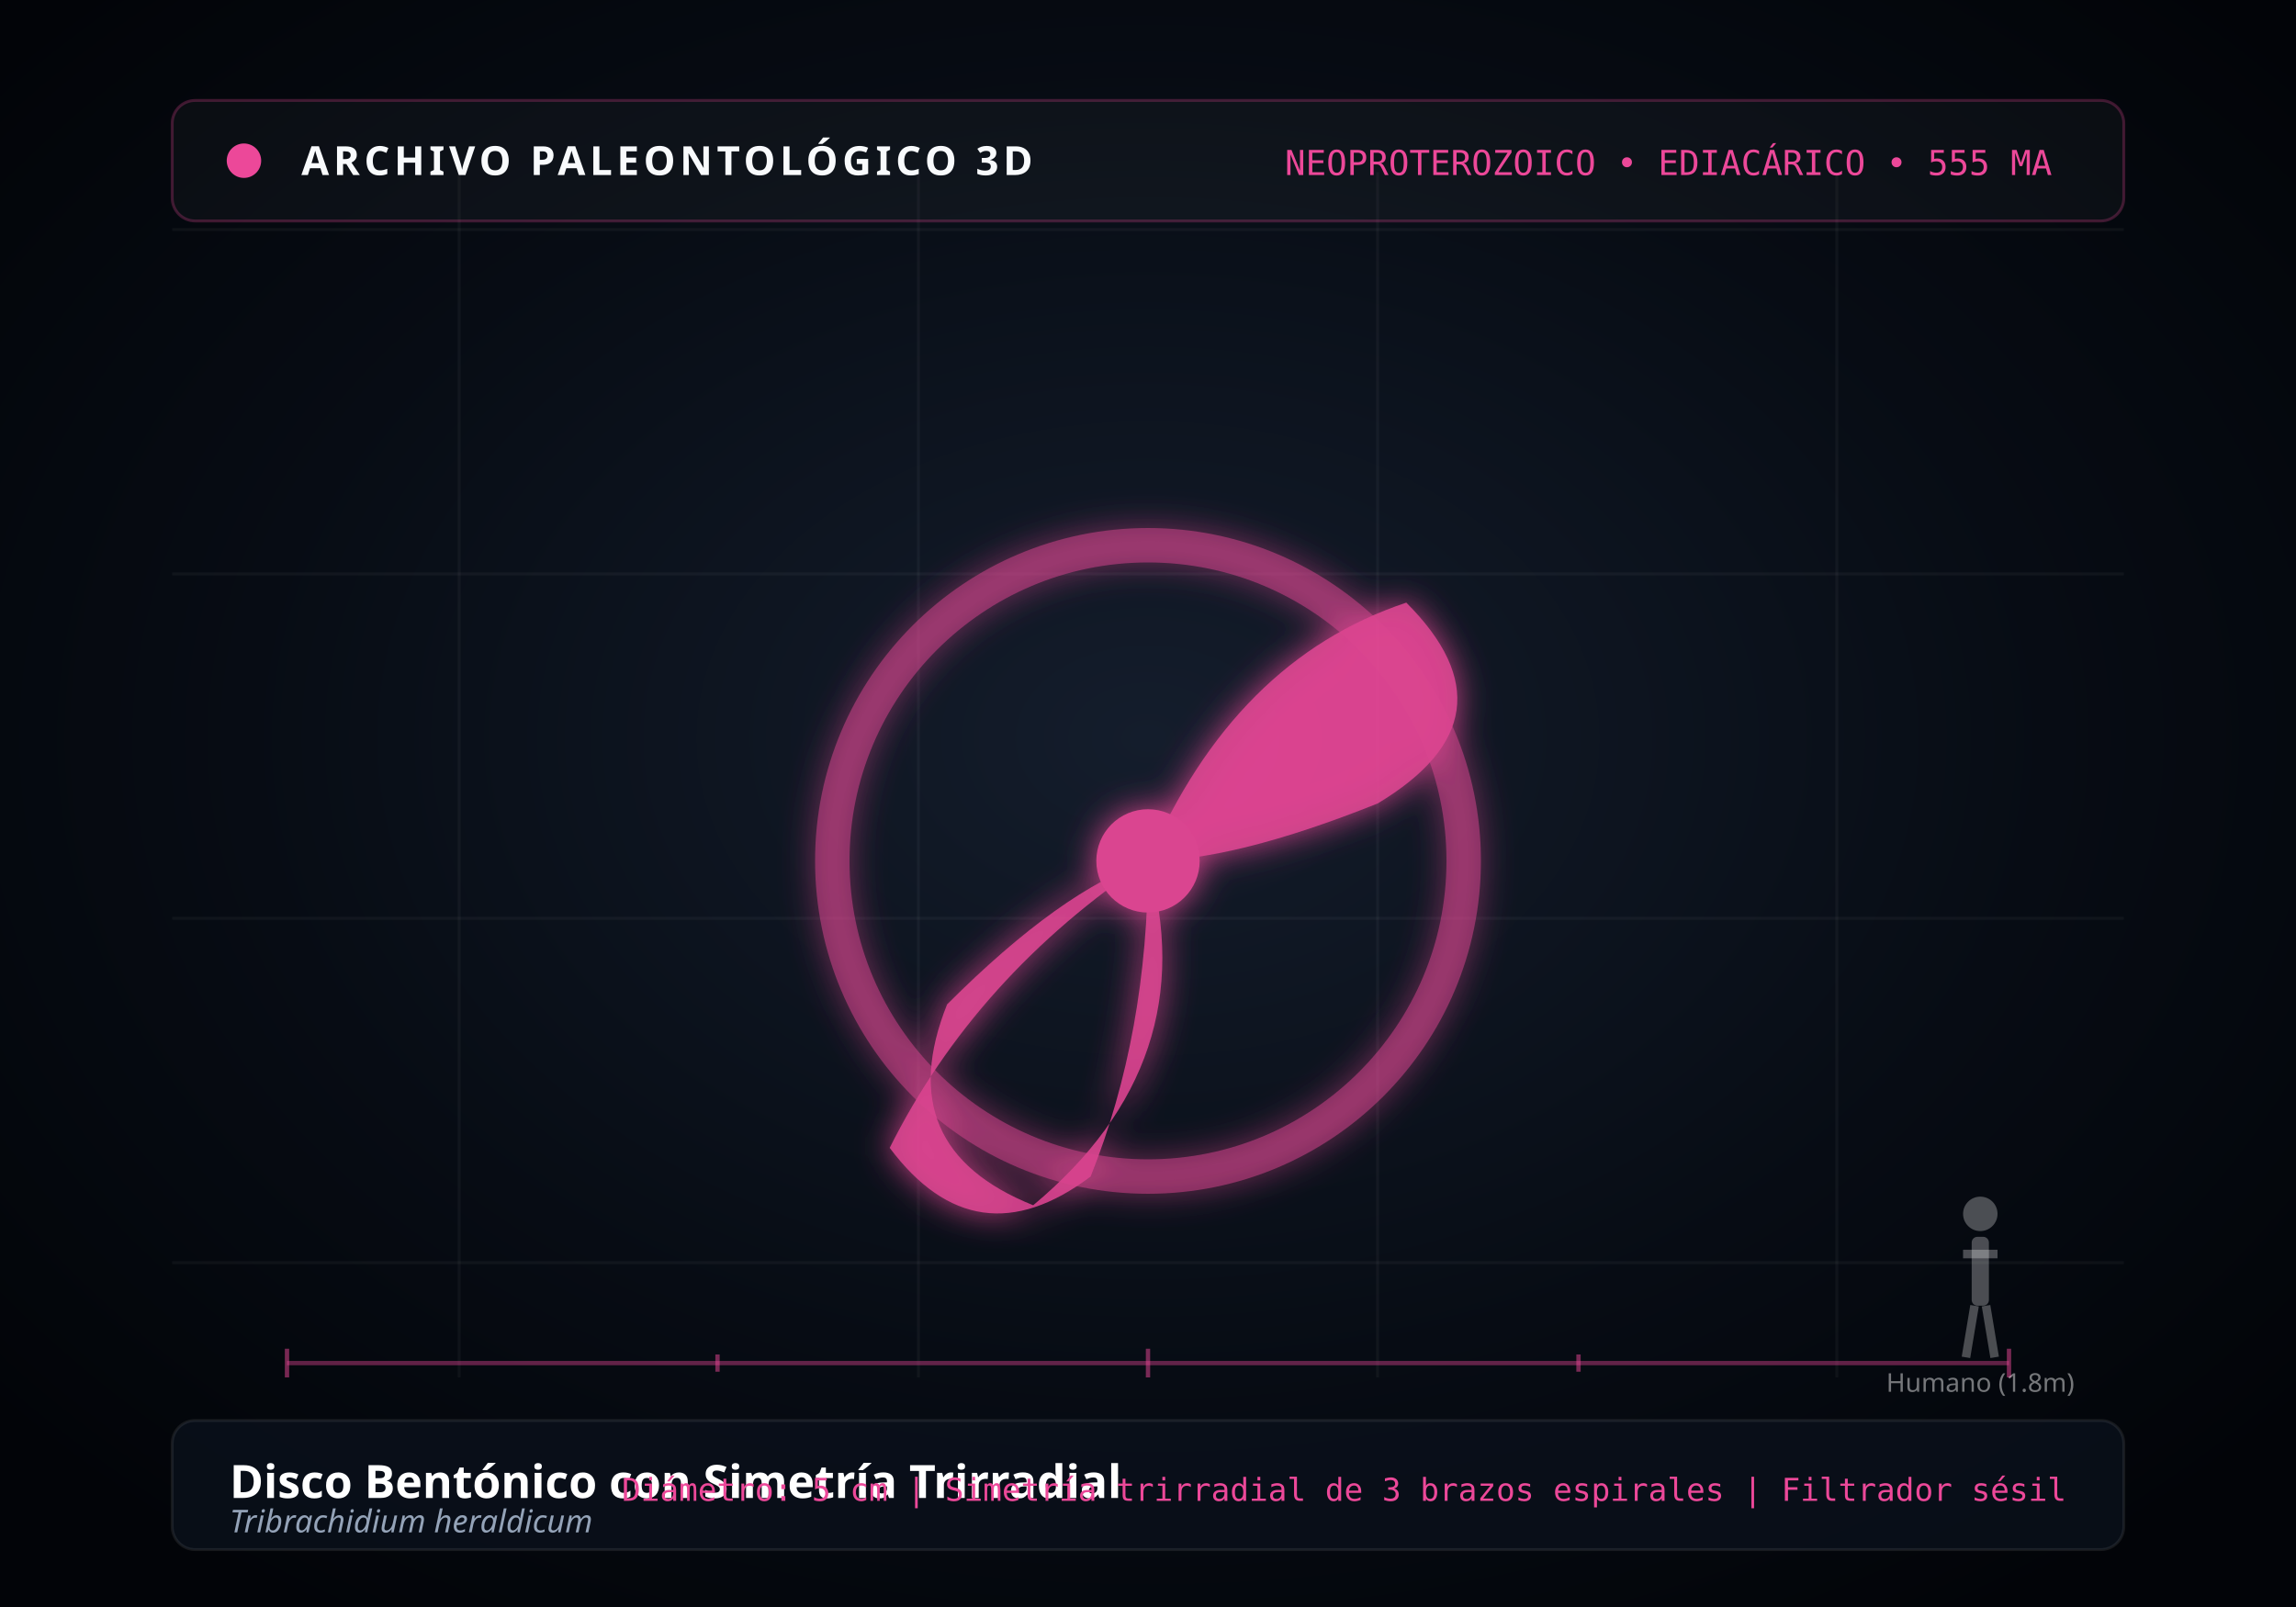
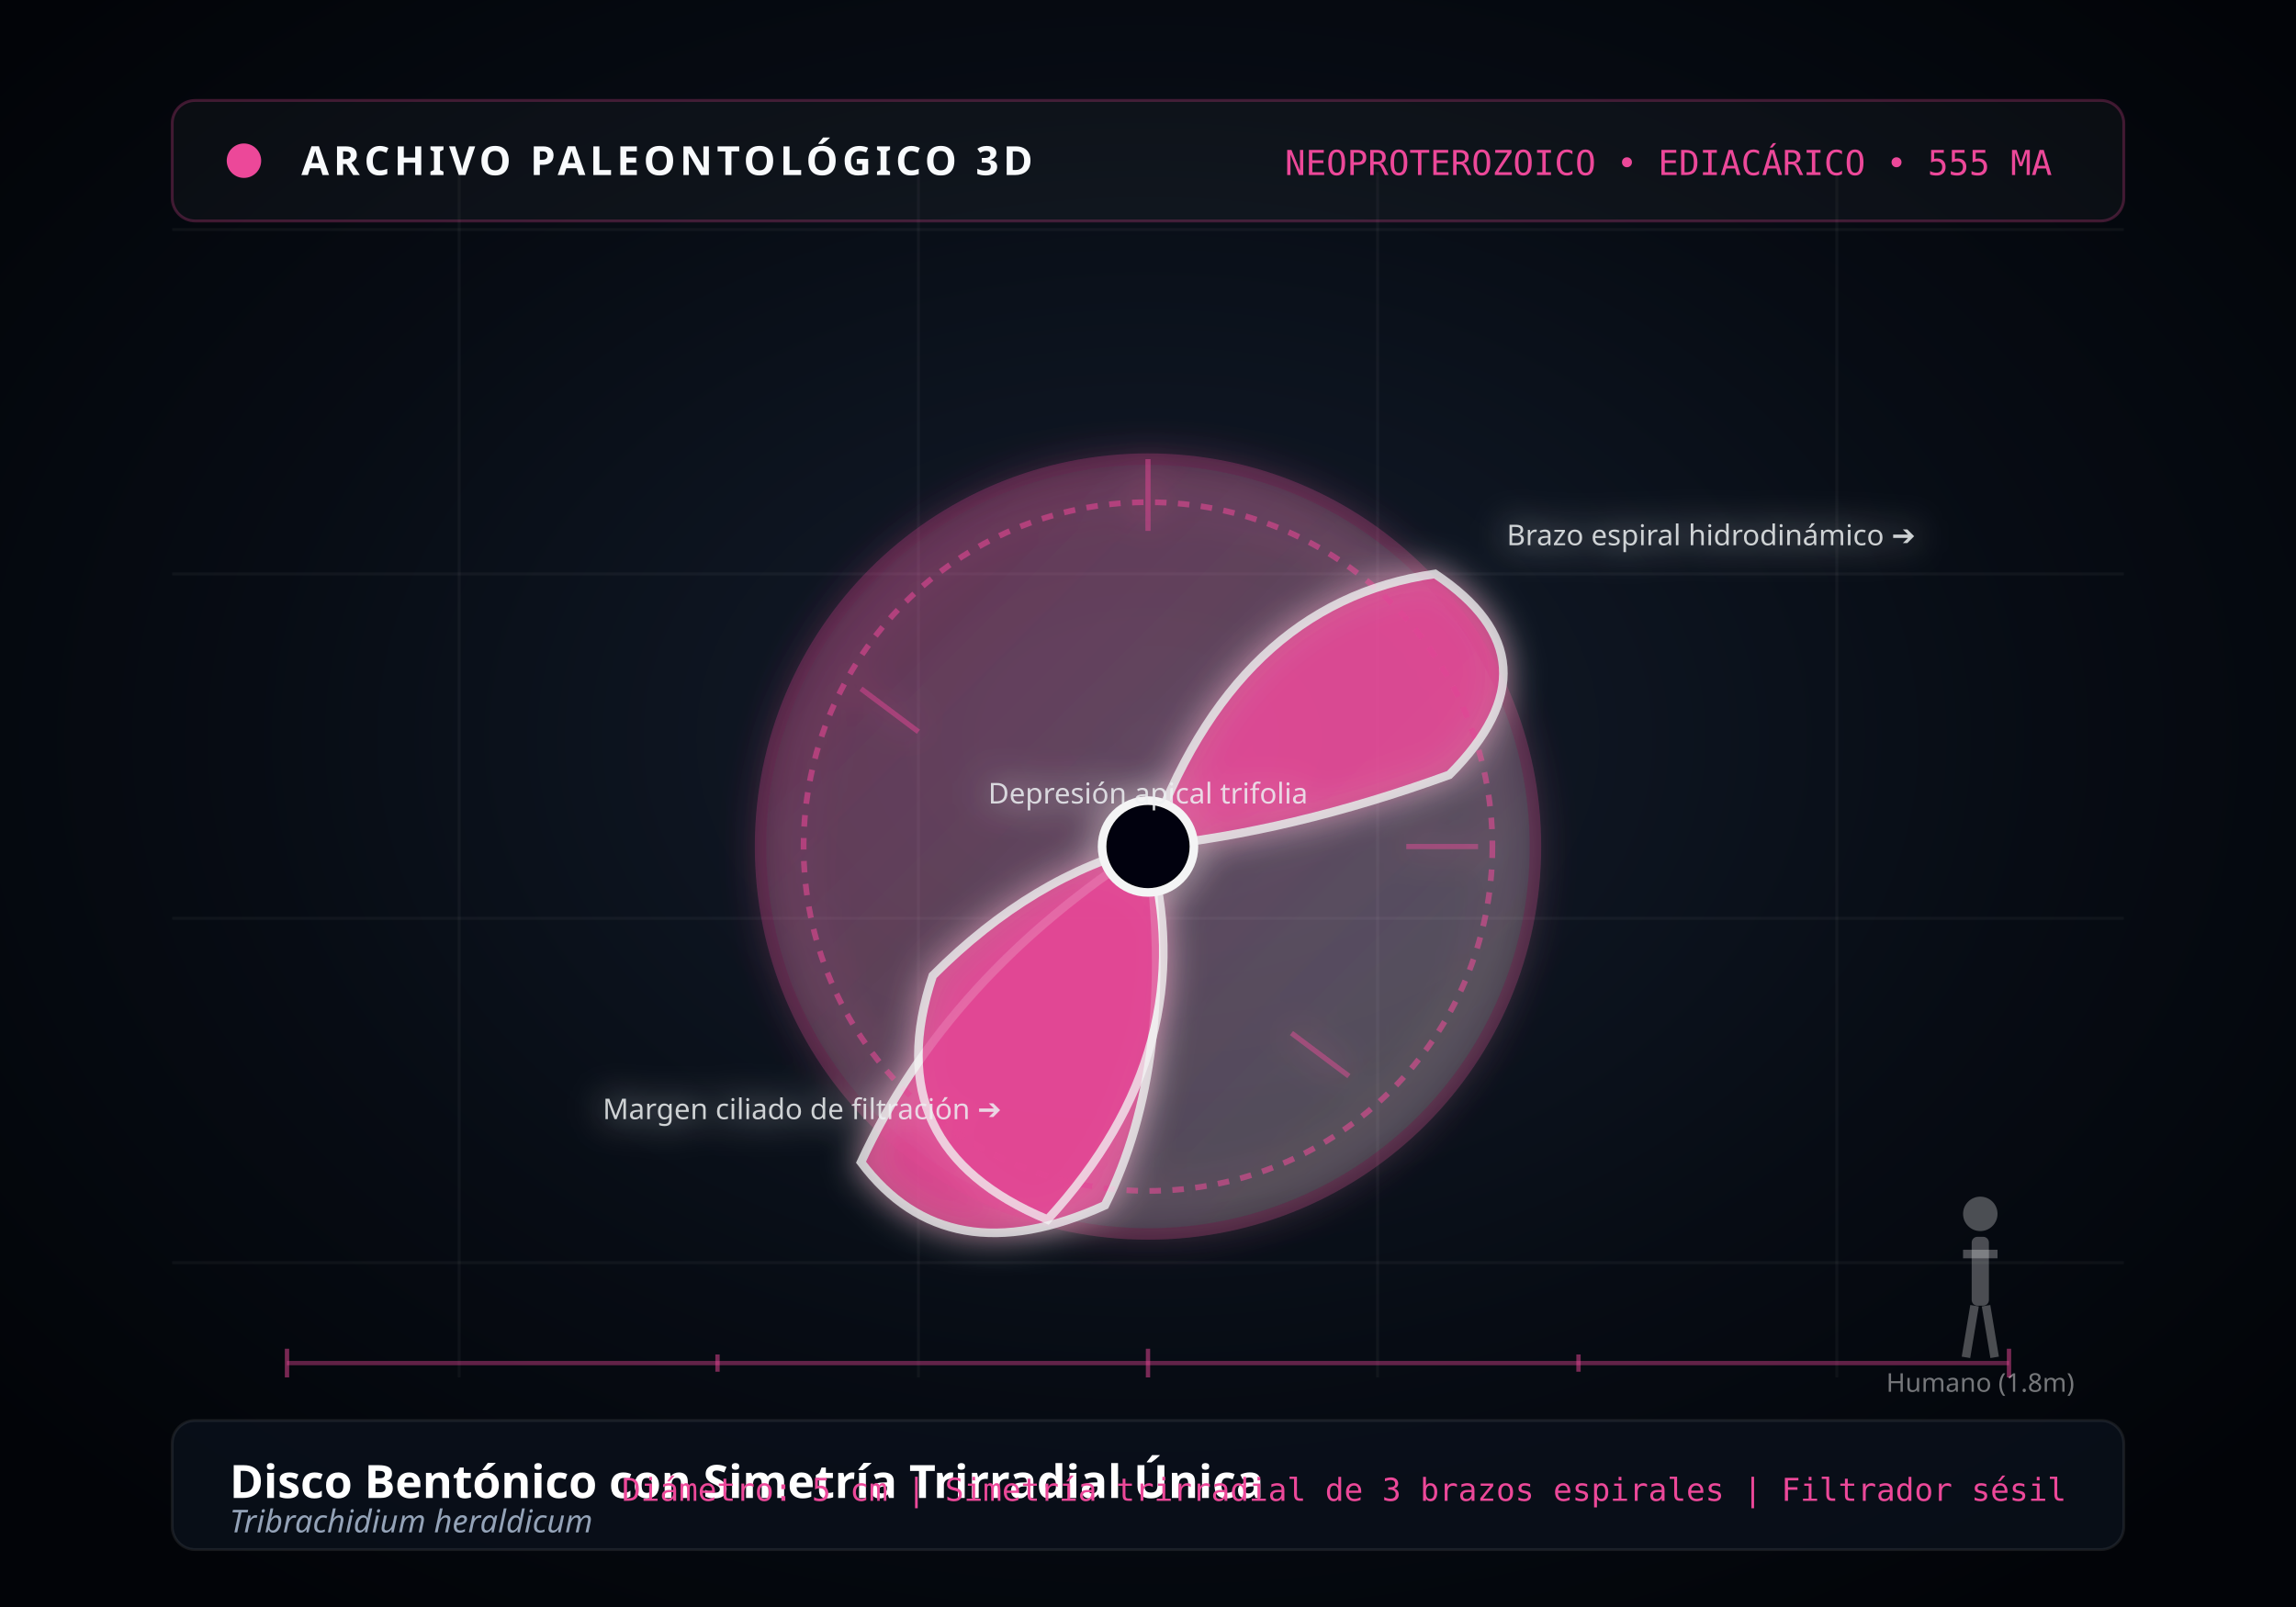
<svg xmlns="http://www.w3.org/2000/svg" viewBox="0 0 800 560" width="800" height="560">
  <defs>
    <radialGradient id="bgGrad_tribrachidium" cx="50%" cy="46%" r="65%">
      <stop offset="0%" stop-color="#141d2c" stop-opacity="1" />
      <stop offset="60%" stop-color="#070c14" stop-opacity="1" />
      <stop offset="100%" stop-color="#020408" stop-opacity="1" />
    </radialGradient>
    <linearGradient id="themeGrad_tribrachidium" x1="0%" y1="0%" x2="100%" y2="100%">
      <stop offset="0%" stop-color="#ec4899" stop-opacity="0.95" />
      <stop offset="100%" stop-color="#ffffff" stop-opacity="0.6" />
    </linearGradient>
    <filter id="glow_tribrachidium" x="-20%" y="-20%" width="140%" height="140%">
      <feGaussianBlur stdDeviation="6" result="blur" />
      <feComposite in="SourceGraphic" in2="blur" operator="over" />
    </filter>
  </defs>
  <rect width="800" height="560" fill="url(#bgGrad_tribrachidium)" />
  <g stroke="rgba(255, 255, 255, 0.04)" stroke-width="1">
    <line x1="60" y1="80" x2="740" y2="80" />
    <line x1="60" y1="200" x2="740" y2="200" />
    <line x1="60" y1="320" x2="740" y2="320" />
    <line x1="60" y1="440" x2="740" y2="440" />
    <line x1="160" y1="60" x2="160" y2="480" />
    <line x1="320" y1="60" x2="320" y2="480" />
    <line x1="480" y1="60" x2="480" y2="480" />
    <line x1="640" y1="60" x2="640" y2="480" />
  </g>
  <rect x="60" y="35" width="680" height="42" rx="8" fill="rgba(255, 255, 255, 0.03)" stroke="#ec4899" stroke-opacity="0.25" />
  <circle cx="85" cy="56" r="6" fill="#ec4899" />
  <text x="105" y="61" fill="#f8fafc" font-family="'Space Grotesk', 'Outfit', sans-serif" font-weight="700" font-size="14" letter-spacing="1.5">ARCHIVO PALEONTOLÓGICO 3D</text>
  <text x="715" y="61" fill="#ec4899" font-family="'JetBrains Mono', monospace" font-size="12" text-anchor="end">NEOPROTEROZOICO • EDIACÁRICO • 555 MA</text>
-   <g transform="translate(0, 10)" color="#ec4899" filter="url(#glow_tribrachidium)" opacity="0.92">
-     <circle cx="400" cy="290" r="110" fill="none" stroke="currentColor" stroke-width="12" opacity="0.5" />
-     <path d="M 400 290 Q 430 220 490 200 Q 530 240 480 270 Q 430 290 400 290 M 400 290 Q 340 330 310 390 Q 340 430 380 400 Q 400 350 400 290 M 400 290 Q 420 360 360 410 Q 310 390 330 340 Q 370 300 400 290" fill="currentColor" opacity="0.9" />
-     <circle cx="400" cy="290" r="18" fill="currentColor" />
+   <g transform="translate(0, 10)" color="#ec4899" filter="url(#glow_tribrachidium)" opacity="0.95">
+     <circle cx="400" cy="285" r="135" fill="url(#themeGrad_tribrachidium)" opacity="0.25" stroke="currentColor" stroke-width="4" />
+     <circle cx="400" cy="285" r="120" fill="none" stroke="currentColor" stroke-width="2" stroke-dasharray="4,4" opacity="0.6" />
+     <path d="M 400 285 Q 430 200 500 190 Q 545 220 505 260 Q 450 280 400 285" fill="currentColor" opacity="0.75" stroke="#ffffff" stroke-width="3" />
+     <path d="M 400 285 Q 330 330 300 395 Q 330 435 385 410 Q 410 360 400 285" fill="currentColor" opacity="0.75" stroke="#ffffff" stroke-width="3" />
+     <path d="M 400 285 Q 420 355 365 415 Q 305 390 325 330 Q 360 295 400 285" fill="currentColor" opacity="0.75" stroke="#ffffff" stroke-width="3" />
+     <circle cx="400" cy="285" r="16" fill="#020408" stroke="#ffffff" stroke-width="3" />
+     <g stroke="currentColor" stroke-width="1.8" opacity="0.5">
+       <line x1="400" y1="150" x2="400" y2="175" />
+       <line x1="515" y1="285" x2="490" y2="285" />
+       <line x1="300" y1="230" x2="320" y2="245" />
+       <line x1="470" y1="365" x2="450" y2="350" />
+     </g>
+     <g font-family="'Space Grotesk', sans-serif" font-size="10" fill="#f8fafc" opacity="0.85">
+       <text x="525" y="180">Brazo espiral hidrodinámico ➔</text>
+       <text x="400" y="270" text-anchor="middle">Depresión apical trifolia</text>
+       <text x="210" y="380">Margen ciliado de filtración ➔</text>
+     </g>
  </g>
  <line x1="100" y1="475" x2="700" y2="475" stroke="#ec4899" stroke-opacity="0.4" stroke-width="1.5" />
  <g stroke="#ec4899" stroke-opacity="0.5" stroke-width="1.5">
    <line x1="100" y1="470" x2="100" y2="480" />
    <line x1="250" y1="472" x2="250" y2="478" />
    <line x1="400" y1="470" x2="400" y2="480" />
    <line x1="550" y1="472" x2="550" y2="478" />
    <line x1="700" y1="470" x2="700" y2="480" />
  </g>
  <g transform="translate(680, 415)" fill="rgba(255, 255, 255, 0.28)">
    <circle cx="10" cy="8" r="6" />
    <rect x="7" y="16" width="6" height="24" rx="2" />
    <line x1="4" y1="22" x2="16" y2="22" stroke="rgba(255, 255, 255, 0.28)" stroke-width="3" />
    <line x1="8" y1="40" x2="5" y2="58" stroke="rgba(255, 255, 255, 0.28)" stroke-width="3" />
    <line x1="12" y1="40" x2="15" y2="58" stroke="rgba(255, 255, 255, 0.28)" stroke-width="3" />
    <text x="10" y="70" fill="rgba(255, 255, 255, 0.45)" font-family="sans-serif" font-size="9" text-anchor="middle">Humano (1.8m)</text>
  </g>
  <rect x="60" y="495" width="680" height="45" rx="8" fill="rgba(10, 16, 26, 0.85)" stroke="rgba(255, 255, 255, 0.08)" />
-   <text x="80" y="522" fill="#ffffff" font-family="'Space Grotesk', sans-serif" font-size="16" font-weight="700">Disco Bentónico con Simetría Trirradial</text>
+   <text x="80" y="522" fill="#ffffff" font-family="'Space Grotesk', sans-serif" font-size="16" font-weight="700">Disco Bentónico con Simetría Trirradial Única</text>
  <text x="80" y="534" fill="#94a3b8" font-family="'Outfit', sans-serif" font-style="italic" font-size="11">Tribrachidium heraldicum</text>
  <text x="720" y="523" fill="#ec4899" font-family="'JetBrains Mono', monospace" font-size="11" text-anchor="end">Diámetro: 5 cm | Simetría trirradial de 3 brazos espirales | Filtrador sésil</text>
</svg>
